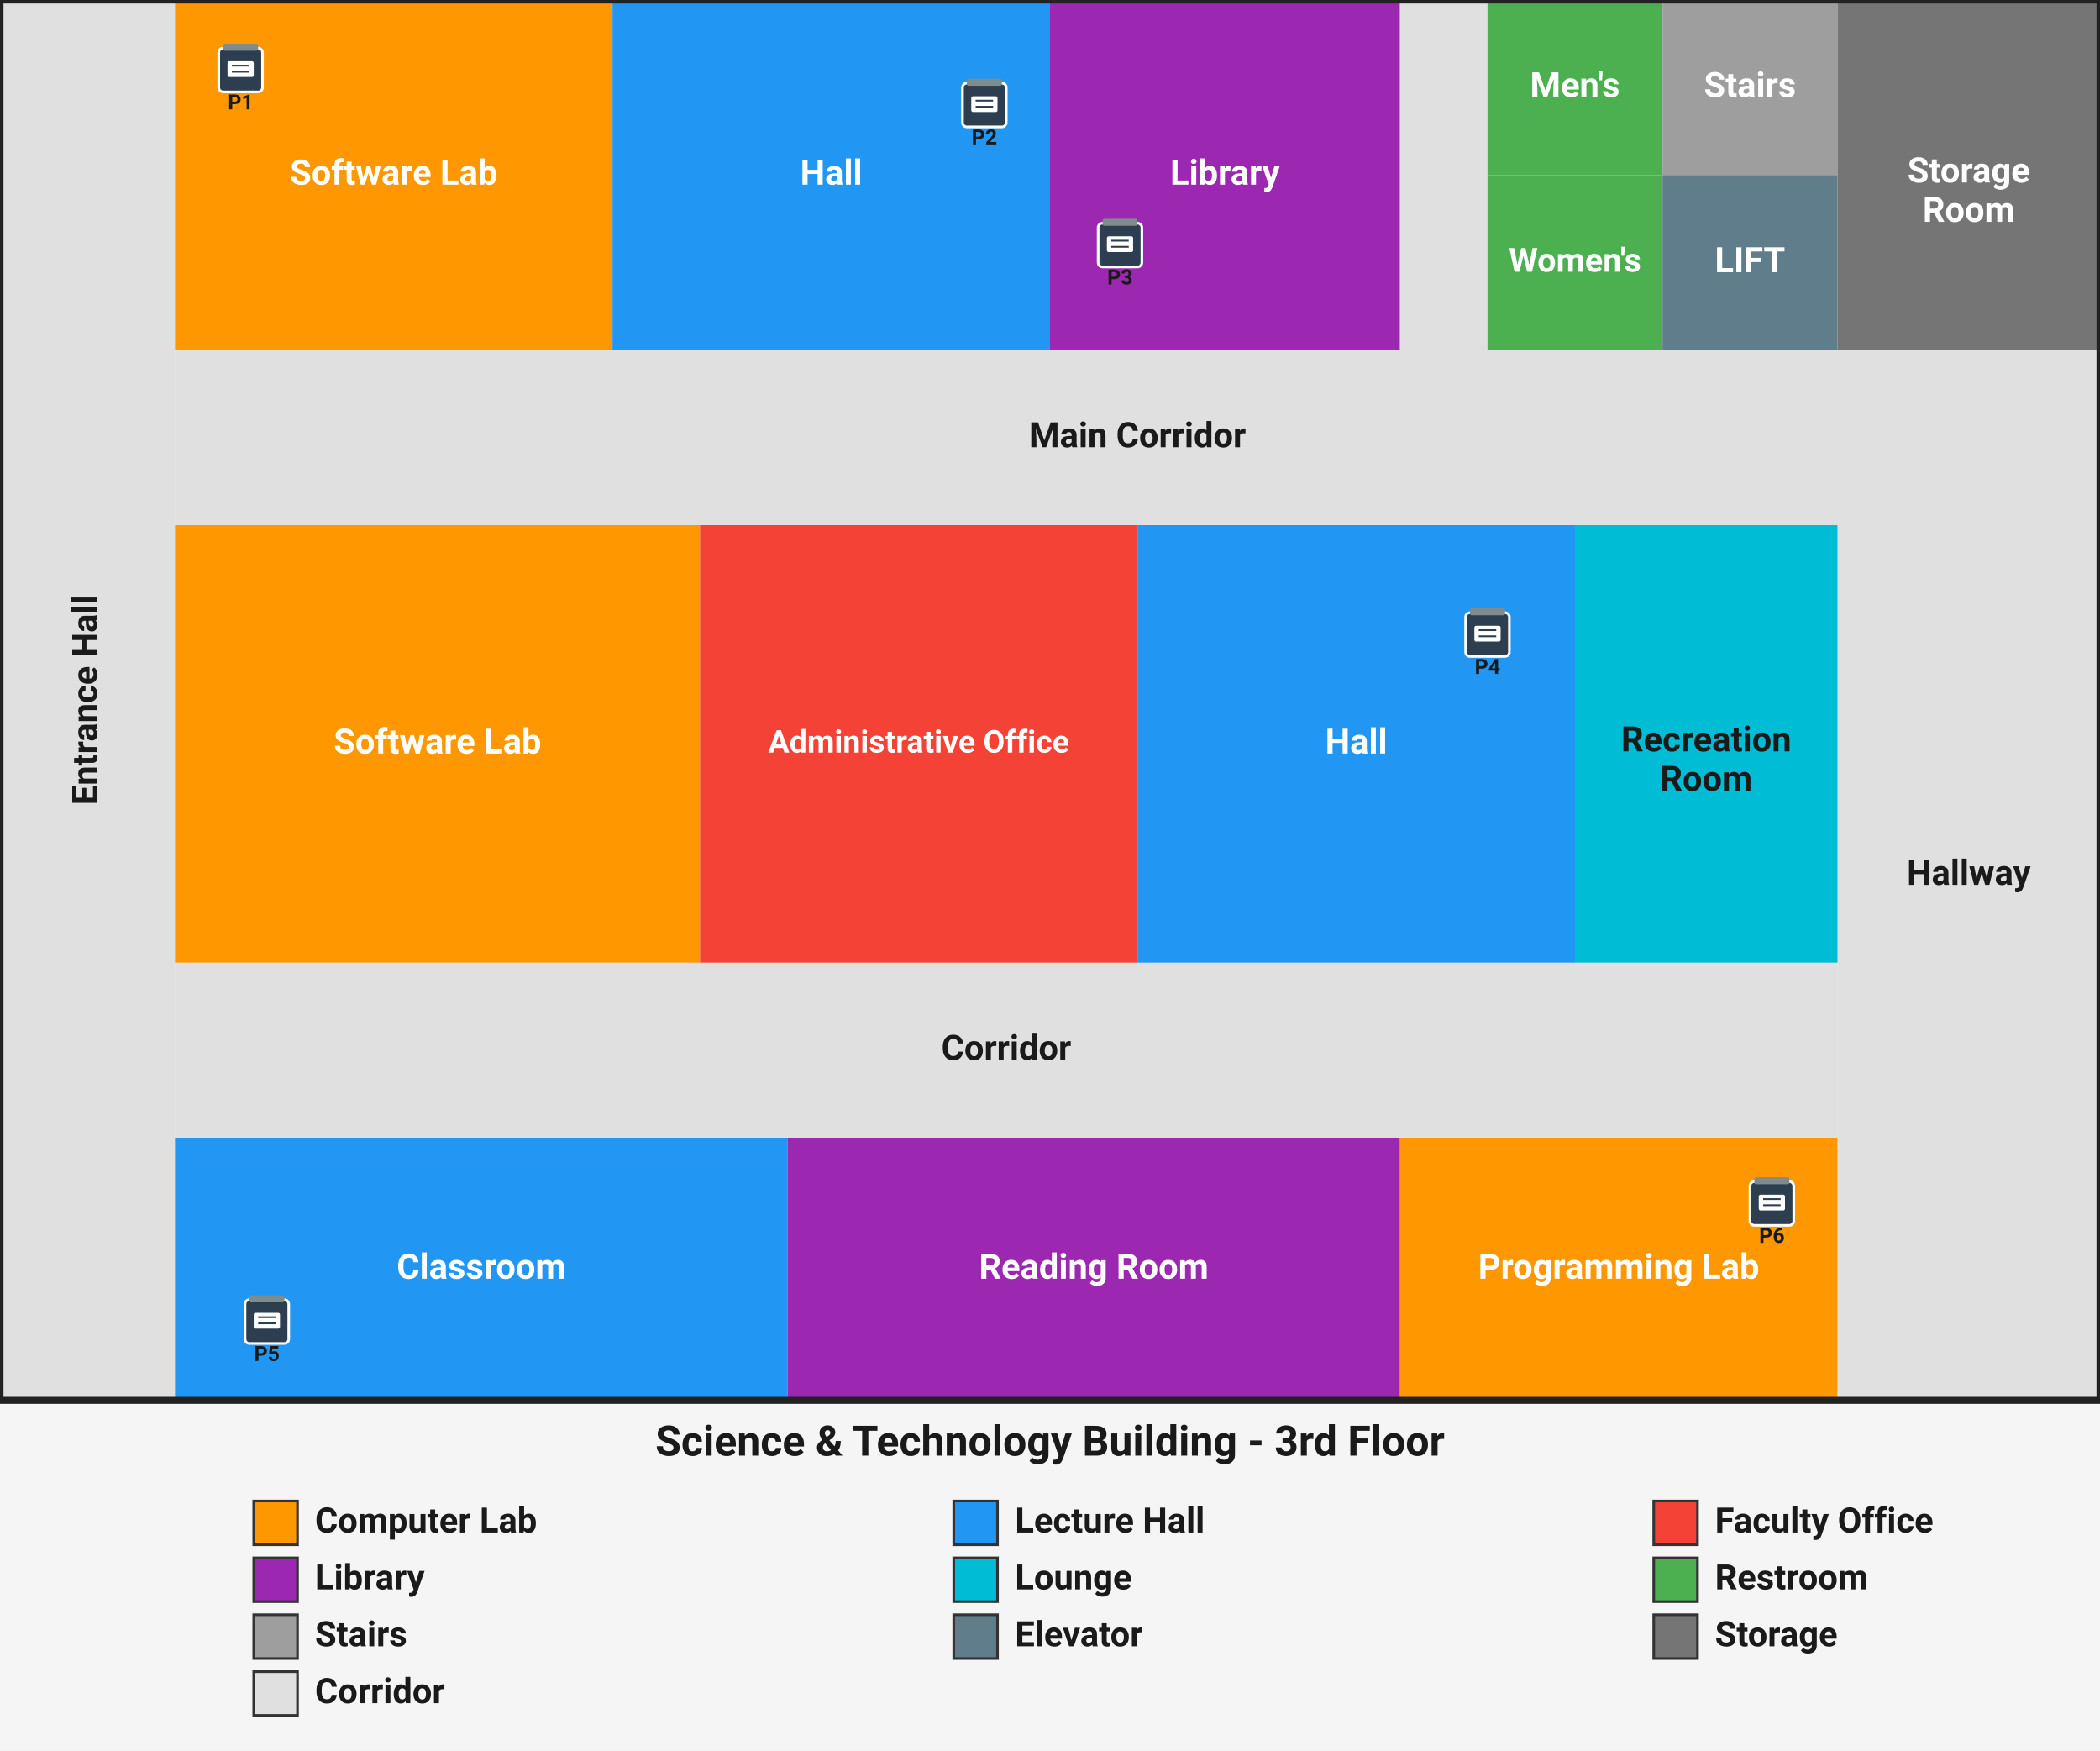
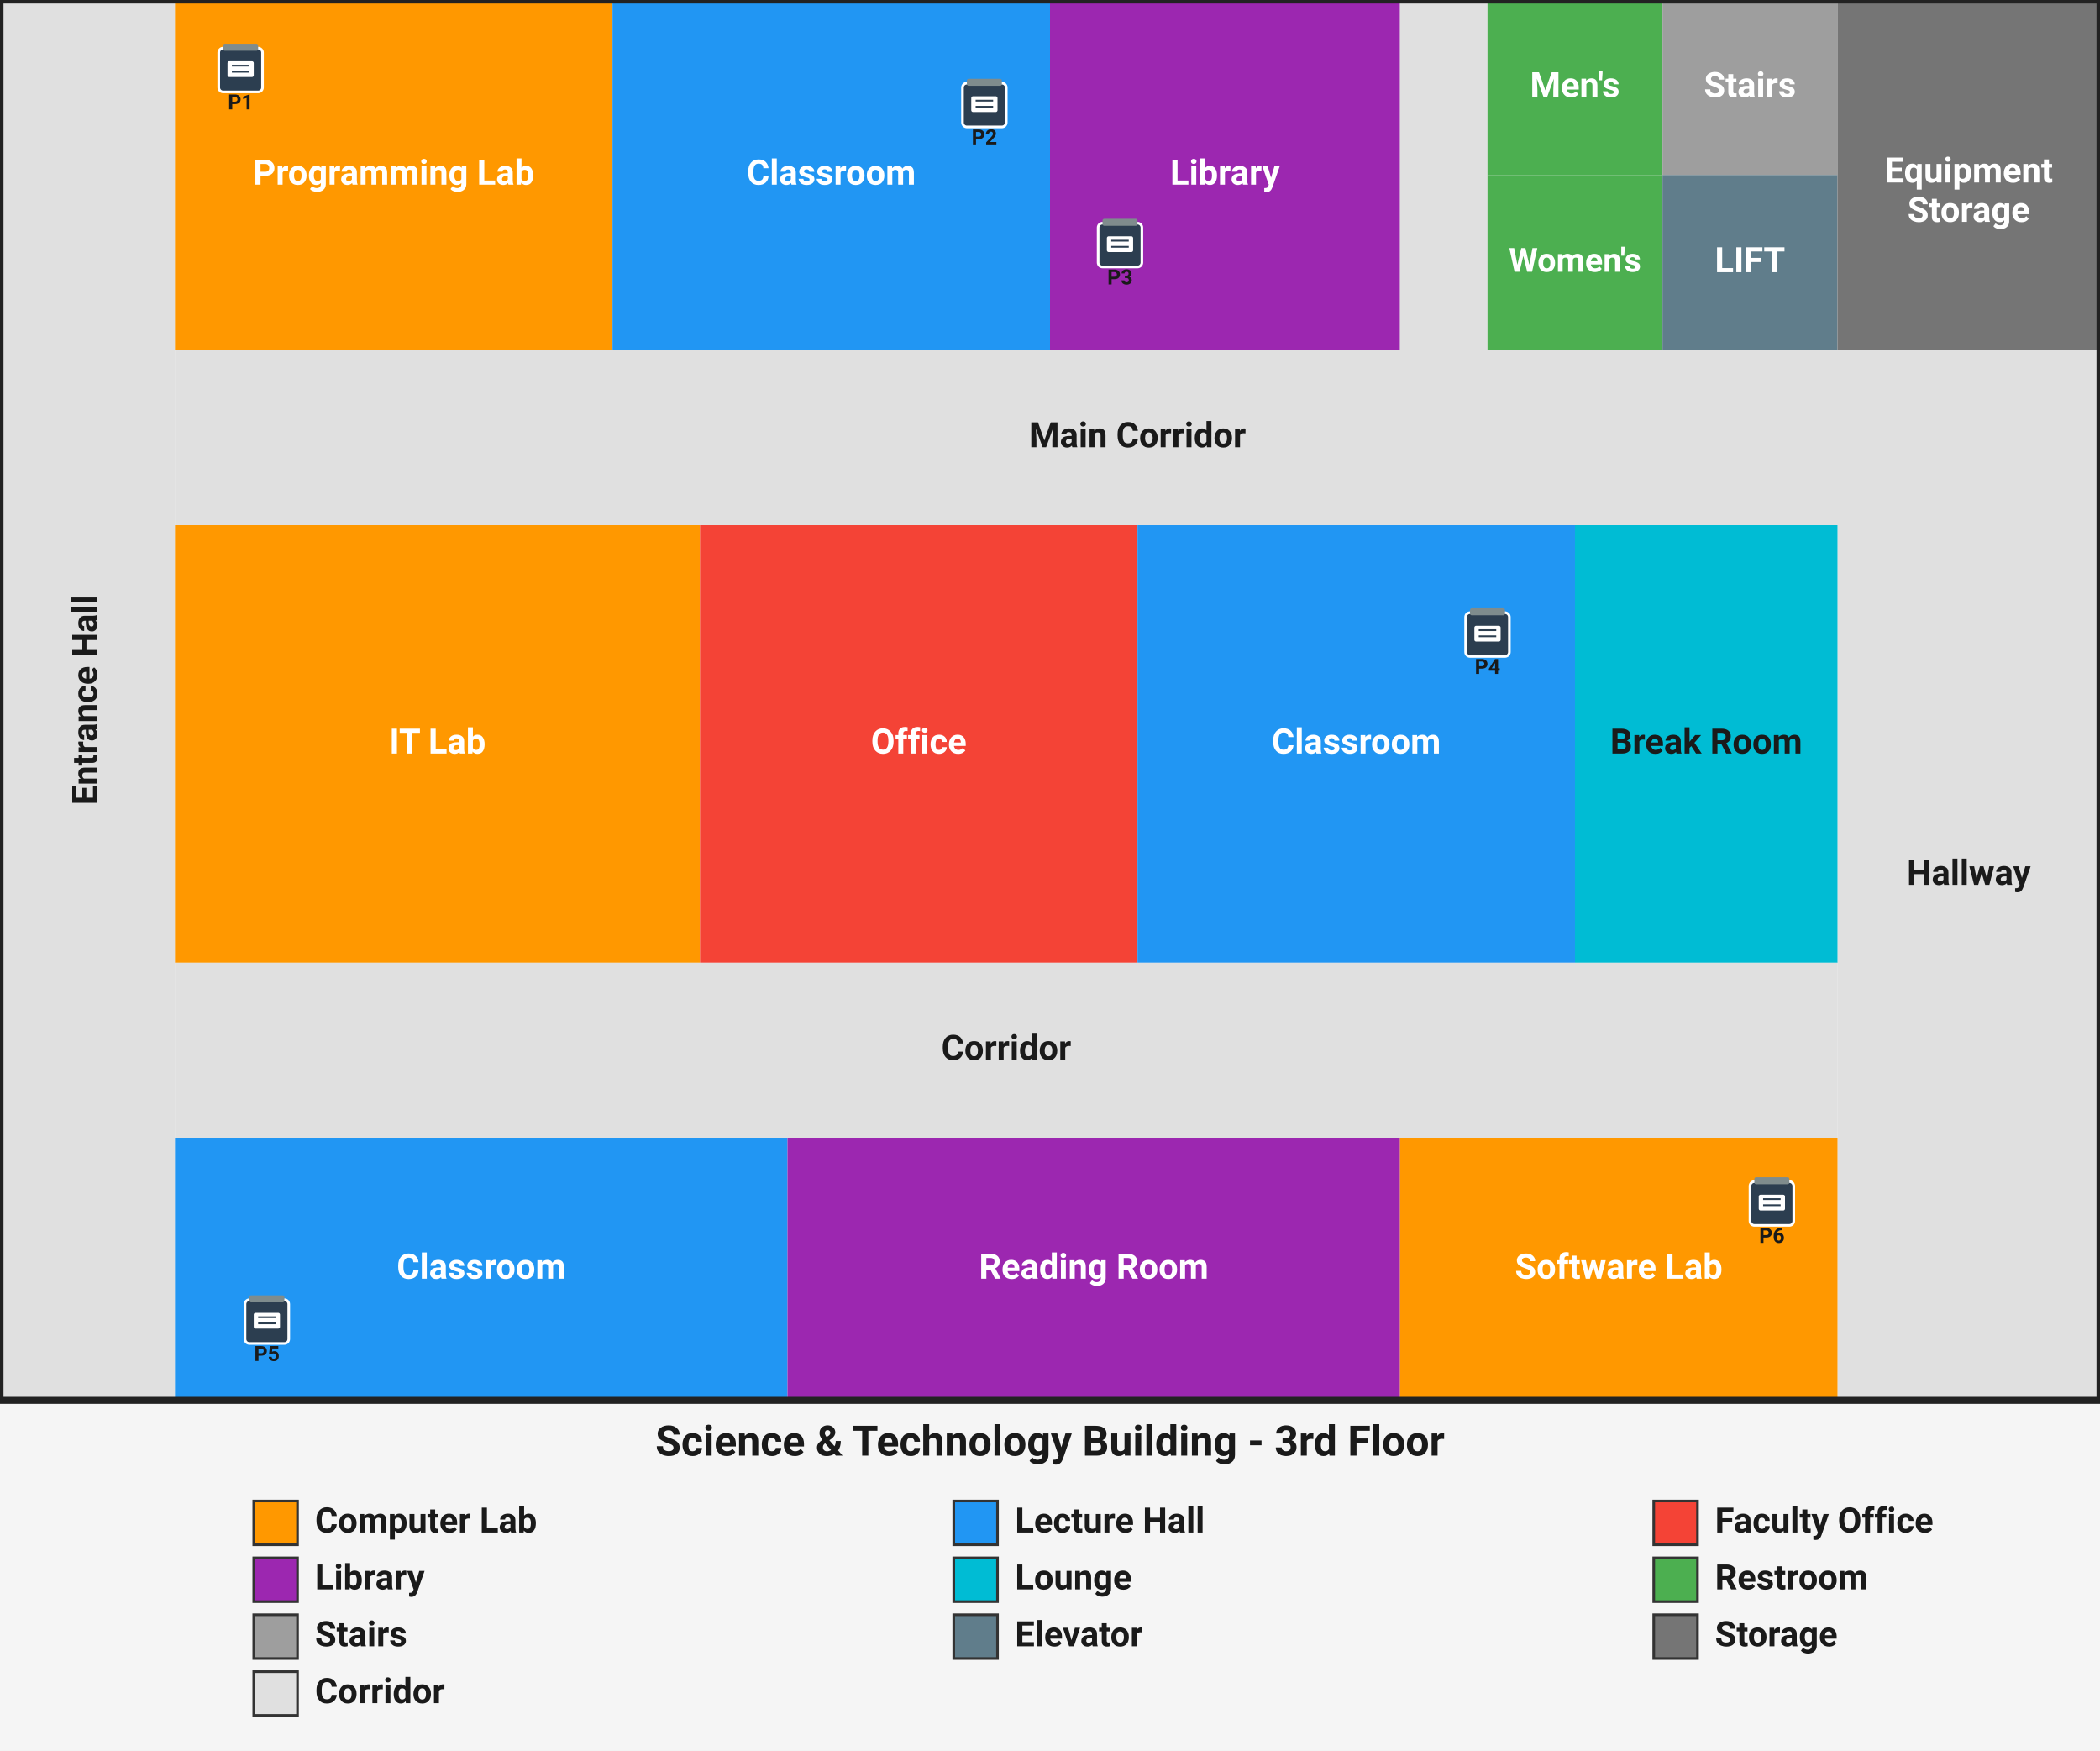
<svg xmlns="http://www.w3.org/2000/svg" viewBox="0 0 2400 2000" width="2400" height="2000" style="display:block; max-width:100%; height:auto;">
  <defs>
    <style>
      text { 
        -webkit-font-smoothing: antialiased;
        -moz-osx-font-smoothing: grayscale;
      }
    </style>
  </defs>
  <rect x="0" y="0" width="2400" height="2000" fill="#f5f5f5" />
  <rect x="0" y="0" width="200" height="1600" fill="#E0E0E0" stroke="none" />
  <text x="100.0" y="800.0" font-family="Roboto,Segoe UI,Arial,sans-serif" font-size="40" font-weight="600" fill="#1a1a1a" text-anchor="middle" dominant-baseline="middle" transform="rotate(-90 100.0 800.0)">
              Entrance Hall
            </text>
  <rect x="200" y="0" width="500" height="400" fill="#FF9800" stroke="none" />
  <text x="450.0" y="200.0" font-family="Roboto,Segoe UI,Arial,sans-serif" font-size="40" font-weight="600" fill="white" text-anchor="middle" dominant-baseline="middle">
-               Software Lab
+               Programming Lab
            </text>
  <rect x="700" y="0" width="500" height="400" fill="#2196F3" stroke="none" />
  <text x="950.0" y="200.0" font-family="Roboto,Segoe UI,Arial,sans-serif" font-size="40" font-weight="600" fill="white" text-anchor="middle" dominant-baseline="middle">
-               Hall
+               Classroom
            </text>
  <rect x="1200" y="0" width="400" height="400" fill="#9C27B0" stroke="none" />
  <text x="1400.0" y="200.0" font-family="Roboto,Segoe UI,Arial,sans-serif" font-size="40" font-weight="600" fill="white" text-anchor="middle" dominant-baseline="middle">
              Library
            </text>
  <rect x="1600" y="0" width="100" height="400" fill="#E0E0E0" stroke="none" />
  <rect x="1700" y="0" width="200" height="200" fill="#4CAF50" stroke="none" />
  <text x="1800.0" y="100.0" font-family="Roboto,Segoe UI,Arial,sans-serif" font-size="40" font-weight="600" fill="white" text-anchor="middle" dominant-baseline="middle">
              Men's
            </text>
  <rect x="1700" y="200" width="200" height="200" fill="#4CAF50" stroke="none" />
  <text x="1800.0" y="300.0" font-family="Roboto,Segoe UI,Arial,sans-serif" font-size="38" font-weight="600" fill="white" text-anchor="middle" dominant-baseline="middle">
              Women's
            </text>
  <rect x="1900" y="0" width="200" height="200" fill="#9E9E9E" stroke="none" />
  <text x="2000.0" y="100.0" font-family="Roboto,Segoe UI,Arial,sans-serif" font-size="40" font-weight="600" fill="white" text-anchor="middle" dominant-baseline="middle">
              Stairs
            </text>
  <rect x="1900" y="200" width="200" height="200" fill="#607D8B" stroke="none" />
  <text x="2000.0" y="300.0" font-family="Roboto,Segoe UI,Arial,sans-serif" font-size="40" font-weight="600" fill="white" text-anchor="middle" dominant-baseline="middle">
              LIFT
            </text>
  <rect x="2100" y="0" width="300" height="400" fill="#757575" stroke="none" />
  <g>
    <text x="2250.0" y="197.5" font-family="Roboto,Segoe UI,Arial,sans-serif" font-size="40" font-weight="600" fill="white" text-anchor="middle" dominant-baseline="middle">
-                   Storage
+                   Equipment
                </text>
    <text x="2250.0" y="242.5" font-family="Roboto,Segoe UI,Arial,sans-serif" font-size="40" font-weight="600" fill="white" text-anchor="middle" dominant-baseline="middle">
-                   Room
+                   Storage
                </text>
  </g>
  <rect x="200" y="400" width="2200" height="200" fill="#E0E0E0" stroke="none" />
  <text x="1300.0" y="500.0" font-family="Roboto,Segoe UI,Arial,sans-serif" font-size="40" font-weight="600" fill="#1a1a1a" text-anchor="middle" dominant-baseline="middle">
              Main Corridor
            </text>
  <rect x="1600" y="400" width="100" height="100" fill="#E0E0E0" stroke="none" />
  <rect x="2100" y="400" width="300" height="1200" fill="#E0E0E0" stroke="none" />
  <text x="2250.0" y="1000.0" font-family="Roboto,Segoe UI,Arial,sans-serif" font-size="40" font-weight="600" fill="#1a1a1a" text-anchor="middle" dominant-baseline="middle">
              Hallway
            </text>
  <rect x="200" y="600" width="600" height="500" fill="#FF9800" stroke="none" />
  <text x="500.0" y="850.0" font-family="Roboto,Segoe UI,Arial,sans-serif" font-size="40" font-weight="600" fill="white" text-anchor="middle" dominant-baseline="middle">
-               Software Lab
+               IT Lab
            </text>
  <rect x="800" y="600" width="500" height="500" fill="#F44336" stroke="none" />
-   <text x="1050.0" y="850.0" font-family="Roboto,Segoe UI,Arial,sans-serif" font-size="36" font-weight="600" fill="white" text-anchor="middle" dominant-baseline="middle">
-               Administrative Office
+   <text x="1050.0" y="850.0" font-family="Roboto,Segoe UI,Arial,sans-serif" font-size="40" font-weight="600" fill="white" text-anchor="middle" dominant-baseline="middle">
+               Office
            </text>
  <rect x="1300" y="600" width="500" height="500" fill="#2196F3" stroke="none" />
  <text x="1550.0" y="850.0" font-family="Roboto,Segoe UI,Arial,sans-serif" font-size="40" font-weight="600" fill="white" text-anchor="middle" dominant-baseline="middle">
-               Hall
+               Classroom
            </text>
  <rect x="1800" y="600" width="300" height="500" fill="#00BCD4" stroke="none" />
-   <g>
-     <text x="1950.0" y="847.5" font-family="Roboto,Segoe UI,Arial,sans-serif" font-size="40" font-weight="600" fill="#1a1a1a" text-anchor="middle" dominant-baseline="middle">
-                   Recreation
-                 </text>
-     <text x="1950.0" y="892.5" font-family="Roboto,Segoe UI,Arial,sans-serif" font-size="40" font-weight="600" fill="#1a1a1a" text-anchor="middle" dominant-baseline="middle">
-                   Room
-                 </text>
-   </g>
+   <text x="1950.0" y="850.0" font-family="Roboto,Segoe UI,Arial,sans-serif" font-size="40" font-weight="600" fill="#1a1a1a" text-anchor="middle" dominant-baseline="middle">
+               Break Room
+             </text>
  <rect x="200" y="1100" width="1900" height="200" fill="#E0E0E0" stroke="none" />
  <text x="1150.0" y="1200.0" font-family="Roboto,Segoe UI,Arial,sans-serif" font-size="40" font-weight="600" fill="#1a1a1a" text-anchor="middle" dominant-baseline="middle">
              Corridor
            </text>
  <rect x="200" y="1300" width="700" height="300" fill="#2196F3" stroke="none" />
  <text x="550.0" y="1450.0" font-family="Roboto,Segoe UI,Arial,sans-serif" font-size="40" font-weight="600" fill="white" text-anchor="middle" dominant-baseline="middle">
              Classroom
            </text>
  <rect x="900" y="1300" width="700" height="300" fill="#9C27B0" stroke="none" />
  <text x="1250.0" y="1450.0" font-family="Roboto,Segoe UI,Arial,sans-serif" font-size="40" font-weight="600" fill="white" text-anchor="middle" dominant-baseline="middle">
              Reading Room
            </text>
  <rect x="1600" y="1300" width="500" height="300" fill="#FF9800" stroke="none" />
  <text x="1850.0" y="1450.0" font-family="Roboto,Segoe UI,Arial,sans-serif" font-size="40" font-weight="600" fill="white" text-anchor="middle" dominant-baseline="middle">
-               Programming Lab
+               Software Lab
            </text>
  <rect x="250.0" y="55.0" width="50" height="50" fill="#2C3E50" stroke="#FFF" stroke-width="3" rx="5" />
  <rect x="255.0" y="50.0" width="40" height="8" fill="#7F8C8D" rx="2" />
  <rect x="260.0" y="70.0" width="30" height="18" fill="white" rx="2" />
  <line x1="265.0" y1="75.0" x2="285.0" y2="75.0" stroke="#2C3E50" stroke-width="2" />
  <line x1="265.0" y1="82.0" x2="285.0" y2="82.0" stroke="#2C3E50" stroke-width="2" />
  <text x="275.0" y="125.0" font-family="Roboto,Segoe UI,Arial,sans-serif" font-size="24" font-weight="700" fill="#1a1a1a" text-anchor="middle">
      P1
    </text>
  <rect x="1100.0" y="95.0" width="50" height="50" fill="#2C3E50" stroke="#FFF" stroke-width="3" rx="5" />
  <rect x="1105.0" y="90.0" width="40" height="8" fill="#7F8C8D" rx="2" />
  <rect x="1110.0" y="110.0" width="30" height="18" fill="white" rx="2" />
  <line x1="1115.0" y1="115.0" x2="1135.0" y2="115.0" stroke="#2C3E50" stroke-width="2" />
  <line x1="1115.0" y1="122.0" x2="1135.0" y2="122.0" stroke="#2C3E50" stroke-width="2" />
  <text x="1125.0" y="165.0" font-family="Roboto,Segoe UI,Arial,sans-serif" font-size="24" font-weight="700" fill="#1a1a1a" text-anchor="middle">
      P2
    </text>
  <rect x="1255.0" y="255.0" width="50" height="50" fill="#2C3E50" stroke="#FFF" stroke-width="3" rx="5" />
  <rect x="1260.0" y="250.0" width="40" height="8" fill="#7F8C8D" rx="2" />
  <rect x="1265.0" y="270.0" width="30" height="18" fill="white" rx="2" />
  <line x1="1270.0" y1="275.0" x2="1290.0" y2="275.0" stroke="#2C3E50" stroke-width="2" />
  <line x1="1270.0" y1="282.0" x2="1290.0" y2="282.0" stroke="#2C3E50" stroke-width="2" />
  <text x="1280.0" y="325.0" font-family="Roboto,Segoe UI,Arial,sans-serif" font-size="24" font-weight="700" fill="#1a1a1a" text-anchor="middle">
      P3
    </text>
  <rect x="1675.0" y="700.0" width="50" height="50" fill="#2C3E50" stroke="#FFF" stroke-width="3" rx="5" />
  <rect x="1680.0" y="695.0" width="40" height="8" fill="#7F8C8D" rx="2" />
  <rect x="1685.0" y="715.0" width="30" height="18" fill="white" rx="2" />
  <line x1="1690.0" y1="720.0" x2="1710.0" y2="720.0" stroke="#2C3E50" stroke-width="2" />
  <line x1="1690.0" y1="727.0" x2="1710.0" y2="727.0" stroke="#2C3E50" stroke-width="2" />
  <text x="1700.0" y="770.0" font-family="Roboto,Segoe UI,Arial,sans-serif" font-size="24" font-weight="700" fill="#1a1a1a" text-anchor="middle">
      P4
    </text>
  <rect x="280.0" y="1485.0" width="50" height="50" fill="#2C3E50" stroke="#FFF" stroke-width="3" rx="5" />
  <rect x="285.0" y="1480.0" width="40" height="8" fill="#7F8C8D" rx="2" />
  <rect x="290.0" y="1500.0" width="30" height="18" fill="white" rx="2" />
  <line x1="295.0" y1="1505.0" x2="315.0" y2="1505.0" stroke="#2C3E50" stroke-width="2" />
  <line x1="295.0" y1="1512.0" x2="315.0" y2="1512.0" stroke="#2C3E50" stroke-width="2" />
  <text x="305.0" y="1555.0" font-family="Roboto,Segoe UI,Arial,sans-serif" font-size="24" font-weight="700" fill="#1a1a1a" text-anchor="middle">
      P5
    </text>
  <rect x="2000.0" y="1350.0" width="50" height="50" fill="#2C3E50" stroke="#FFF" stroke-width="3" rx="5" />
  <rect x="2005.0" y="1345.0" width="40" height="8" fill="#7F8C8D" rx="2" />
  <rect x="2010.0" y="1365.0" width="30" height="18" fill="white" rx="2" />
  <line x1="2015.0" y1="1370.0" x2="2035.0" y2="1370.0" stroke="#2C3E50" stroke-width="2" />
  <line x1="2015.0" y1="1377.0" x2="2035.0" y2="1377.0" stroke="#2C3E50" stroke-width="2" />
  <text x="2025.0" y="1420.0" font-family="Roboto,Segoe UI,Arial,sans-serif" font-size="24" font-weight="700" fill="#1a1a1a" text-anchor="middle">
      P6
    </text>
  <rect x="0" y="0" width="2400" height="1600" fill="none" stroke="#222" stroke-width="8" />
  <text x="1200.0" y="1650" font-family="Roboto,Segoe UI,Arial,sans-serif" font-size="48" font-weight="700" fill="#1a1a1a" text-anchor="middle" dominant-baseline="middle">
          Science &amp; Technology Building - 3rd Floor
        </text>
  <rect x="290.0" y="1715.0" width="50" height="50" fill="#FF9800" stroke="#333" stroke-width="3" />
  <text x="360.0" y="1740" font-family="Roboto,Segoe UI,Arial,sans-serif" font-size="40" font-weight="700" fill="#1a1a1a" text-anchor="start" dominant-baseline="middle">
          Computer Lab
        </text>
  <rect x="1090.0" y="1715.0" width="50" height="50" fill="#2196F3" stroke="#333" stroke-width="3" />
  <text x="1160.0" y="1740" font-family="Roboto,Segoe UI,Arial,sans-serif" font-size="40" font-weight="700" fill="#1a1a1a" text-anchor="start" dominant-baseline="middle">
          Lecture Hall
        </text>
  <rect x="1890.0" y="1715.0" width="50" height="50" fill="#F44336" stroke="#333" stroke-width="3" />
  <text x="1960.0" y="1740" font-family="Roboto,Segoe UI,Arial,sans-serif" font-size="40" font-weight="700" fill="#1a1a1a" text-anchor="start" dominant-baseline="middle">
          Faculty Office
        </text>
  <rect x="290.0" y="1780.0" width="50" height="50" fill="#9C27B0" stroke="#333" stroke-width="3" />
  <text x="360.0" y="1805" font-family="Roboto,Segoe UI,Arial,sans-serif" font-size="40" font-weight="700" fill="#1a1a1a" text-anchor="start" dominant-baseline="middle">
          Library
        </text>
  <rect x="1090.0" y="1780.0" width="50" height="50" fill="#00BCD4" stroke="#333" stroke-width="3" />
  <text x="1160.0" y="1805" font-family="Roboto,Segoe UI,Arial,sans-serif" font-size="40" font-weight="700" fill="#1a1a1a" text-anchor="start" dominant-baseline="middle">
          Lounge
        </text>
  <rect x="1890.0" y="1780.0" width="50" height="50" fill="#4CAF50" stroke="#333" stroke-width="3" />
  <text x="1960.0" y="1805" font-family="Roboto,Segoe UI,Arial,sans-serif" font-size="40" font-weight="700" fill="#1a1a1a" text-anchor="start" dominant-baseline="middle">
          Restroom
        </text>
  <rect x="290.0" y="1845.0" width="50" height="50" fill="#9E9E9E" stroke="#333" stroke-width="3" />
  <text x="360.0" y="1870" font-family="Roboto,Segoe UI,Arial,sans-serif" font-size="40" font-weight="700" fill="#1a1a1a" text-anchor="start" dominant-baseline="middle">
          Stairs
        </text>
  <rect x="1090.0" y="1845.0" width="50" height="50" fill="#607D8B" stroke="#333" stroke-width="3" />
  <text x="1160.0" y="1870" font-family="Roboto,Segoe UI,Arial,sans-serif" font-size="40" font-weight="700" fill="#1a1a1a" text-anchor="start" dominant-baseline="middle">
          Elevator
        </text>
  <rect x="1890.0" y="1845.0" width="50" height="50" fill="#757575" stroke="#333" stroke-width="3" />
  <text x="1960.0" y="1870" font-family="Roboto,Segoe UI,Arial,sans-serif" font-size="40" font-weight="700" fill="#1a1a1a" text-anchor="start" dominant-baseline="middle">
          Storage
        </text>
  <rect x="290.0" y="1910.0" width="50" height="50" fill="#E0E0E0" stroke="#333" stroke-width="3" />
  <text x="360.0" y="1935" font-family="Roboto,Segoe UI,Arial,sans-serif" font-size="40" font-weight="700" fill="#1a1a1a" text-anchor="start" dominant-baseline="middle">
          Corridor
        </text>
</svg>
